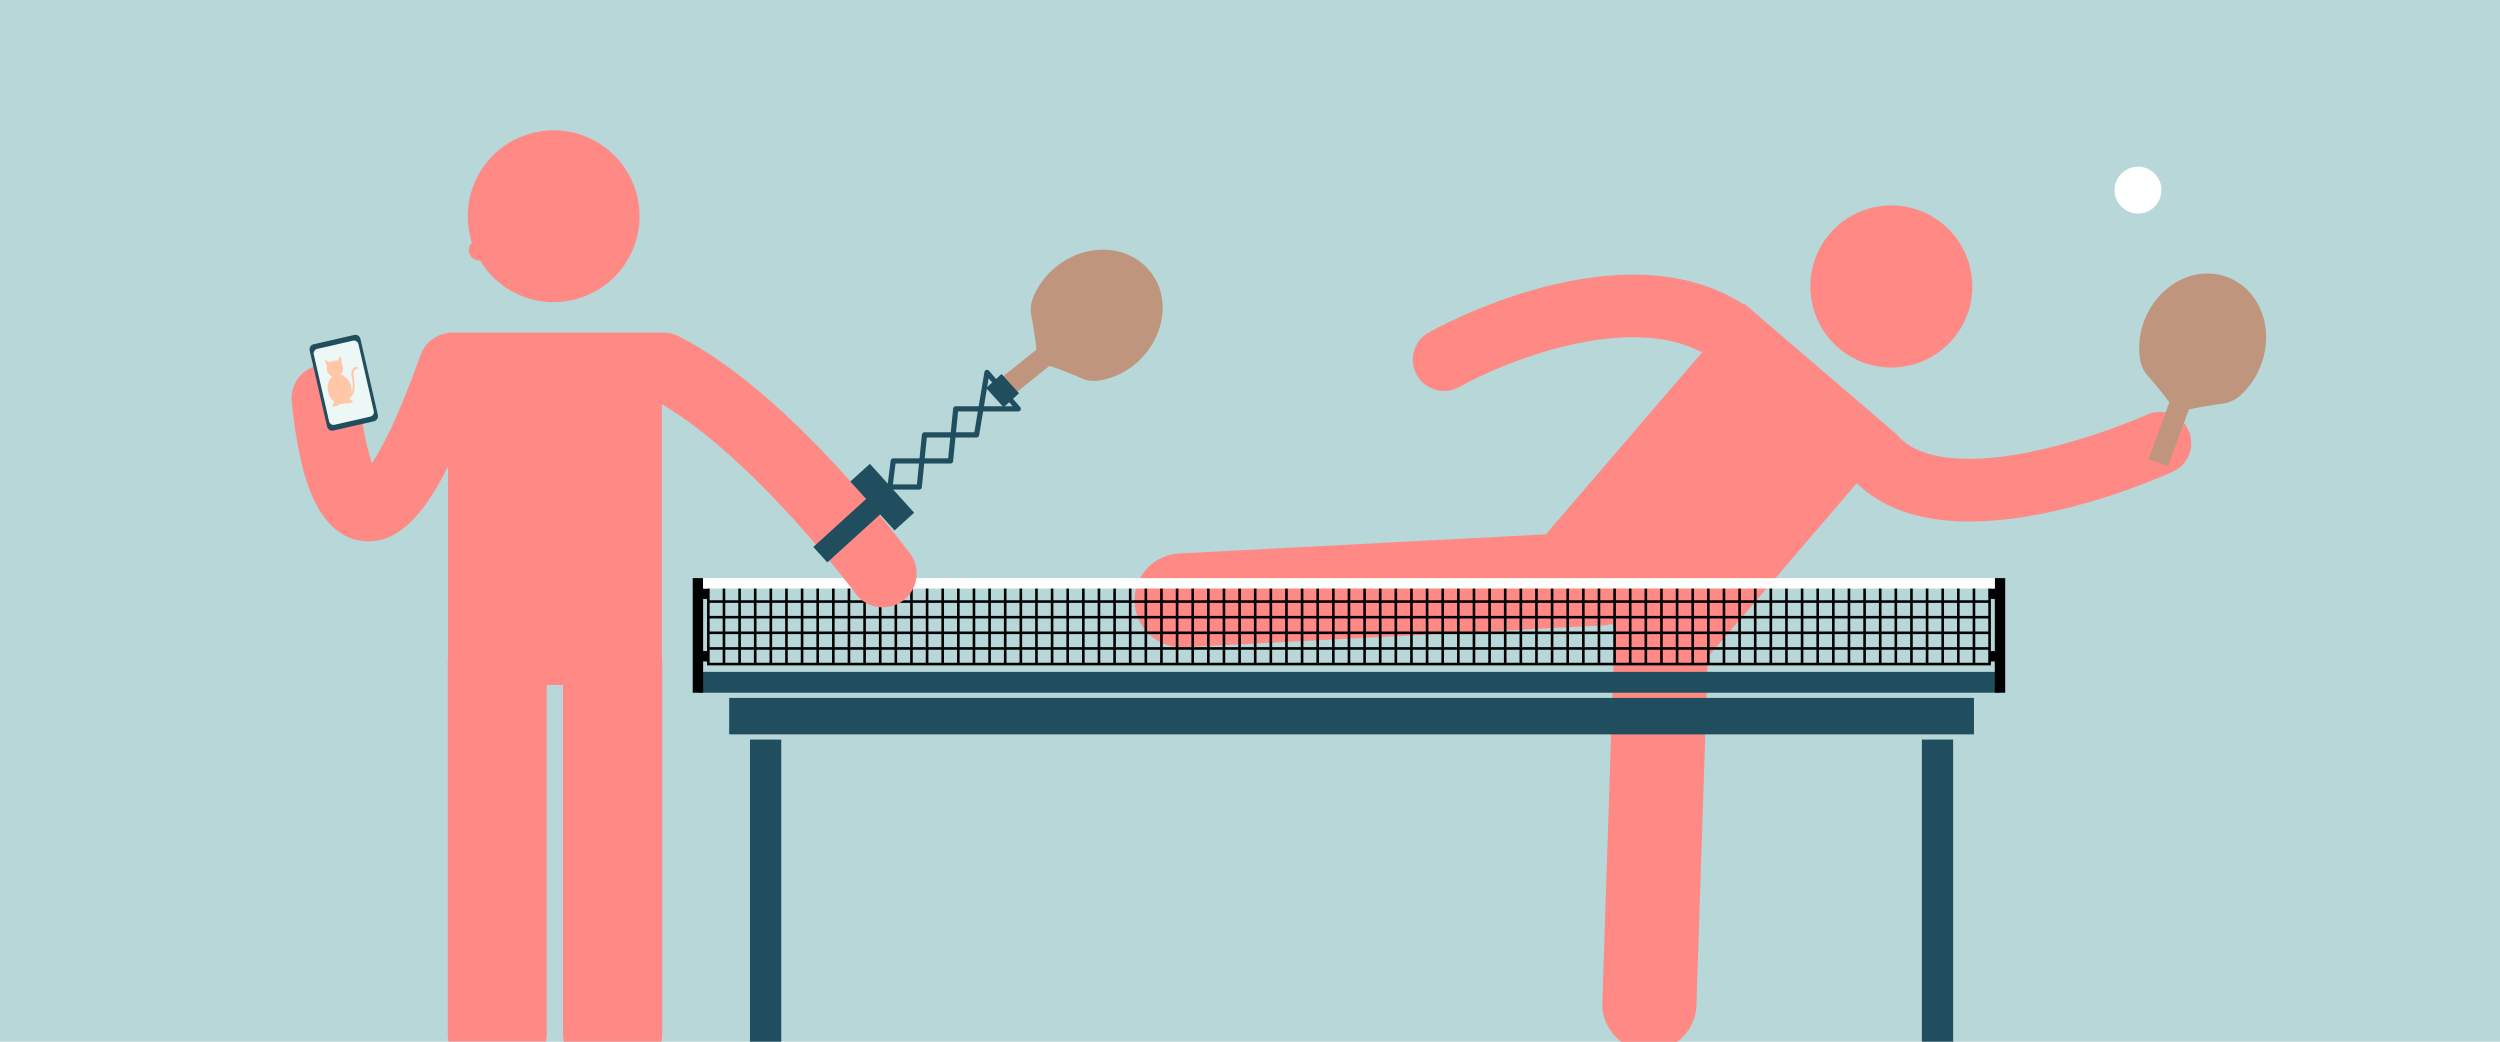
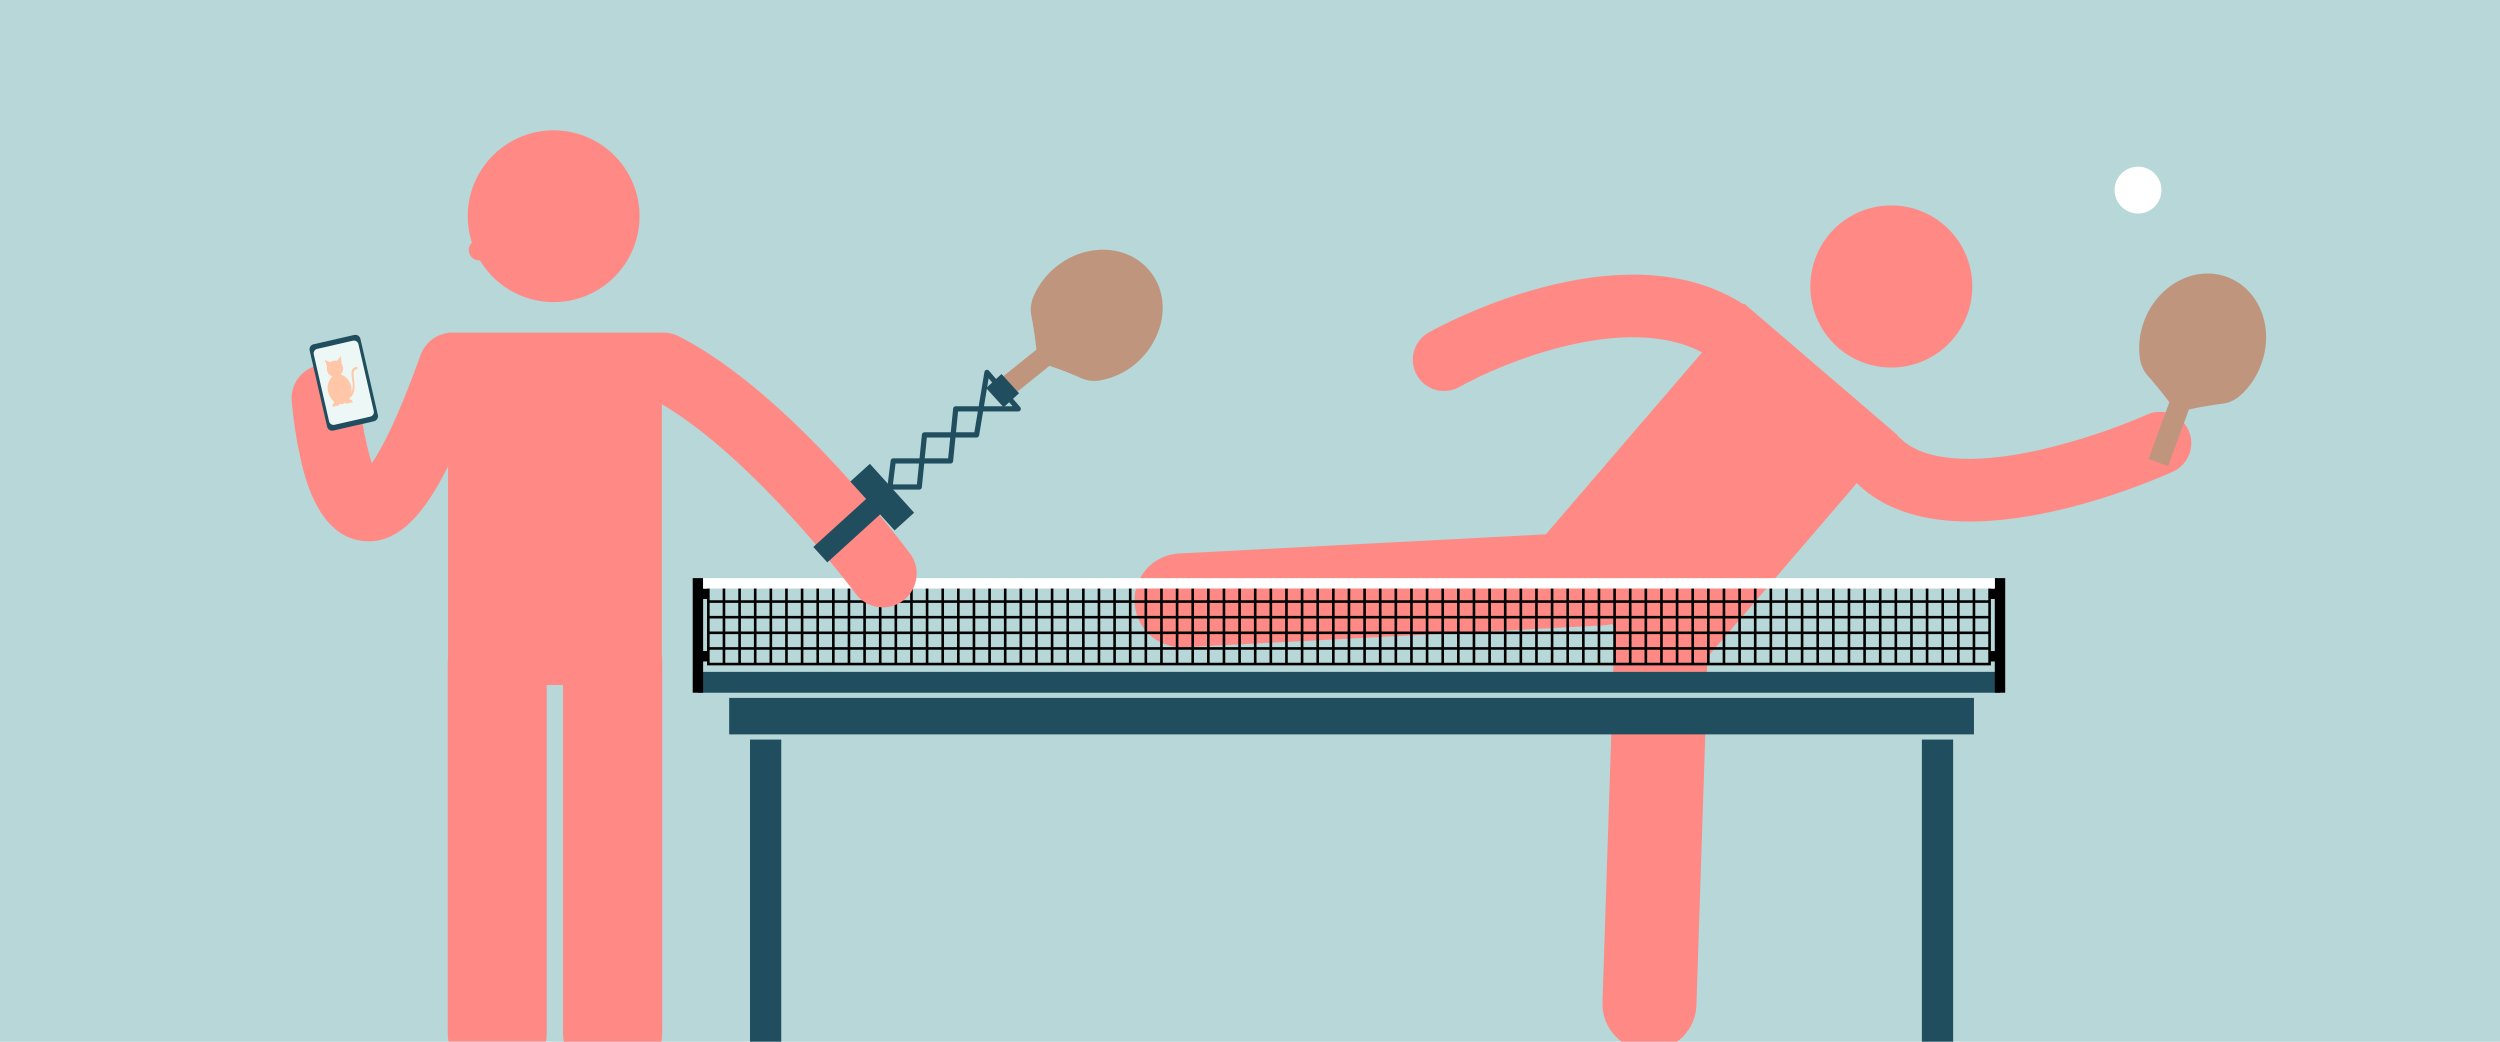
<svg xmlns="http://www.w3.org/2000/svg" viewBox="0 0 480 200">
  <defs>
    <style>.cls-1{fill:#b7d7d8;}.cls-2{fill:#ff8984;}.cls-3{fill:#204e5f;}.cls-4{fill:#fff;}.cls-5{fill:#bf957e;}.cls-6,.cls-8{fill:none;stroke:#204e5f;}.cls-6{stroke-miterlimit:10;stroke-width:4px;}.cls-7{fill:#edf7f5;}.cls-8{stroke-linejoin:round;}.cls-9{fill:#ffc6a8;}</style>
  </defs>
  <g id="Background">
    <rect class="cls-1" width="480" height="200" />
  </g>
  <g id="Layer_1" data-name="Layer 1">
    <path class="cls-2" d="M353,66.82a15.56,15.56,0,1,0-1.64-22A15.62,15.62,0,0,0,353,66.82Z" />
-     <path class="cls-2" d="M420.19,82.61a6,6,0,0,0-7.94-3,122.21,122.21,0,0,1-20.78,6.82c-13,2.9-22.46,2-26.73-2.4a3.91,3.91,0,0,0-.44-.37l.07-.08L334.85,58.27l-.12.14c-23.52-15.09-58.92,4.58-60.42,5.43a6,6,0,0,0,5.9,10.45c8.19-4.63,31.9-14.42,46.59-6.63l-30,34.93-70.2,3.67a9,9,0,0,0,.46,18h.48l80.19-4.18a9,9,0,0,0,1.74-.26l.72.62a9.64,9.64,0,0,0-.24,1.8l-2.3,70.23a8.94,8.94,0,0,0,3.69,7.56H322a9,9,0,0,0,3.71-7l2.19-66.88L356.5,92.76c5.54,5.46,13.4,7.37,21.65,7.37,17.18,0,36.05-8.22,39.05-9.58A6,6,0,0,0,420.19,82.61Z" />
+     <path class="cls-2" d="M309.56,135l-1.88,57.44a8.94,8.94,0,0,0,3.69,7.56H322a9,9,0,0,0,3.71-7l1.9-58Z" />
+     <path class="cls-2" d="M420.19,82.61a6,6,0,0,0-7.94-3,122.21,122.21,0,0,1-20.78,6.82c-13,2.9-22.46,2-26.73-2.4a3.91,3.91,0,0,0-.44-.37l.07-.08L334.85,58.27l-.12.14c-23.52-15.09-58.92,4.58-60.42,5.43a6,6,0,0,0,5.9,10.45c8.19-4.63,31.9-14.42,46.59-6.63l-30,34.93-70.2,3.67a9,9,0,0,0,.46,18h.48l80.19-4.18a9,9,0,0,0,1.74-.26l.72.62a9.64,9.64,0,0,0-.24,1.8l-.32,9.79h18l.19-5.85L356.5,92.76c5.54,5.46,13.4,7.37,21.65,7.37,17.18,0,36.05-8.22,39.05-9.58A6,6,0,0,0,420.19,82.61Z" />
    <g id="TableTennis">
      <g id="Table">
        <rect class="cls-3" x="144" y="142" width="6" height="58" />
        <rect class="cls-3" x="369" y="142" width="6" height="58" />
        <rect class="cls-3" x="140" y="134" width="239" height="7" />
        <rect class="cls-3" x="134" y="129" width="250" height="4" />
      </g>
      <g id="Net">
-         <path d="M382.25,127.75H135.75v-15.5h246.5Zm-246-.5h245.5v-14.5H136.25Z" />
-         <rect x="136" y="115.25" width="246" height="0.5" />
-         <rect x="136" y="118.25" width="246" height="0.5" />
-         <rect x="136" y="121.25" width="246" height="0.5" />
-         <rect x="136" y="124.25" width="246" height="0.5" />
-         <rect x="138.75" y="112.5" width="0.5" height="15" />
-         <rect x="141.75" y="112.5" width="0.5" height="15" />
-         <rect x="144.75" y="112.5" width="0.5" height="15" />
-         <rect x="147.75" y="112.5" width="0.5" height="15" />
-         <rect x="150.75" y="112.5" width="0.5" height="15" />
-         <rect x="153.75" y="112.5" width="0.5" height="15" />
-         <rect x="156.75" y="112.5" width="0.5" height="15" />
-         <rect x="159.75" y="112.5" width="0.5" height="15" />
-         <rect x="162.75" y="112.5" width="0.5" height="15" />
-         <rect x="165.75" y="112.5" width="0.5" height="15" />
-         <rect x="168.75" y="112.5" width="0.5" height="15" />
-         <rect x="171.75" y="112.5" width="0.5" height="15" />
-         <rect x="174.75" y="112.5" width="0.5" height="15" />
-         <rect x="177.75" y="112.5" width="0.5" height="15" />
-         <rect x="180.75" y="112.5" width="0.5" height="15" />
-         <rect x="183.75" y="112.5" width="0.5" height="15" />
-         <rect x="186.75" y="112.5" width="0.5" height="15" />
-         <rect x="189.75" y="112.5" width="0.5" height="15" />
-         <rect x="192.75" y="112.5" width="0.5" height="15" />
-         <rect x="195.75" y="112.5" width="0.5" height="15" />
-         <rect x="198.75" y="112.5" width="0.5" height="15" />
-         <rect x="201.75" y="112.5" width="0.5" height="15" />
-         <rect x="204.75" y="112.5" width="0.5" height="15" />
-         <rect x="207.75" y="112.5" width="0.5" height="15" />
-         <rect x="210.75" y="112.5" width="0.5" height="15" />
-         <rect x="213.75" y="112.5" width="0.5" height="15" />
-         <rect x="216.75" y="112.5" width="0.5" height="15" />
-         <rect x="219.75" y="112.5" width="0.5" height="15" />
-         <rect x="222.75" y="112.5" width="0.5" height="15" />
-         <rect x="225.75" y="112.5" width="0.5" height="15" />
-         <rect x="228.75" y="112.5" width="0.5" height="15" />
-         <rect x="231.75" y="112.5" width="0.5" height="15" />
-         <rect x="234.75" y="112.5" width="0.5" height="15" />
-         <rect x="237.75" y="112.5" width="0.5" height="15" />
-         <rect x="240.75" y="112.5" width="0.5" height="15" />
-         <rect x="243.75" y="112.5" width="0.5" height="15" />
-         <rect x="246.75" y="112.5" width="0.5" height="15" />
-         <rect x="249.75" y="112.5" width="0.5" height="15" />
-         <rect x="252.75" y="112.5" width="0.5" height="15" />
-         <rect x="255.75" y="112.5" width="0.5" height="15" />
-         <rect x="258.75" y="112.5" width="0.5" height="15" />
-         <rect x="261.75" y="112.5" width="0.5" height="15" />
-         <rect x="264.75" y="112.5" width="0.5" height="15" />
-         <rect x="267.75" y="112.5" width="0.5" height="15" />
-         <rect x="270.75" y="112.5" width="0.5" height="15" />
-         <rect x="273.75" y="112.5" width="0.5" height="15" />
-         <rect x="276.75" y="112.5" width="0.5" height="15" />
-         <rect x="279.75" y="112.5" width="0.5" height="15" />
-         <rect x="282.75" y="112.5" width="0.5" height="15" />
-         <rect x="285.75" y="112.5" width="0.5" height="15" />
-         <rect x="288.75" y="112.5" width="0.5" height="15" />
-         <rect x="291.75" y="112.5" width="0.5" height="15" />
-         <rect x="294.75" y="112.5" width="0.5" height="15" />
-         <rect x="297.75" y="112.5" width="0.5" height="15" />
-         <rect x="300.75" y="112.5" width="0.5" height="15" />
-         <rect x="303.75" y="112.5" width="0.5" height="15" />
-         <rect x="306.75" y="112.5" width="0.5" height="15" />
-         <rect x="309.75" y="112.5" width="0.5" height="15" />
-         <rect x="312.75" y="112.5" width="0.5" height="15" />
-         <rect x="315.75" y="112.5" width="0.5" height="15" />
-         <rect x="318.75" y="112.5" width="0.5" height="15" />
-         <rect x="321.75" y="112.5" width="0.5" height="15" />
-         <rect x="324.75" y="112.5" width="0.5" height="15" />
-         <rect x="327.75" y="112.5" width="0.5" height="15" />
-         <rect x="330.75" y="112.5" width="0.5" height="15" />
-         <rect x="333.75" y="112.5" width="0.5" height="15" />
-         <rect x="336.75" y="112.5" width="0.5" height="15" />
-         <rect x="339.75" y="112.5" width="0.5" height="15" />
-         <rect x="342.75" y="112.5" width="0.5" height="15" />
-         <rect x="345.75" y="112.5" width="0.5" height="15" />
-         <rect x="348.75" y="112.5" width="0.5" height="15" />
-         <rect x="351.75" y="112.5" width="0.5" height="15" />
-         <rect x="354.75" y="112.5" width="0.5" height="15" />
-         <rect x="357.75" y="112.5" width="0.5" height="15" />
-         <rect x="360.75" y="112.5" width="0.5" height="15" />
-         <rect x="363.75" y="112.5" width="0.5" height="15" />
-         <rect x="366.75" y="112.5" width="0.5" height="15" />
-         <rect x="369.75" y="112.5" width="0.5" height="15" />
-         <rect x="372.75" y="112.5" width="0.5" height="15" />
-         <rect x="375.75" y="112.5" width="0.5" height="15" />
-         <rect x="378.75" y="112.5" width="0.5" height="15" />
+         <path d="M135.75,112.25v15.5h246.5v-15.5Zm246,3h-2.5v-2.5h2.5Zm-239.5,3.5h2.5v2.5h-2.5Zm-.5,2.5h-2.5v-2.5h2.5Zm231-3h-2.5v-2.5h2.5Zm.5-2.5h2.5v2.5h-2.5Zm-225,3h2.5v2.5h-2.5Zm-.5,2.5h-2.5v-2.5h2.5Zm3.5-2.5h2.5v2.5h-2.5Zm3,0h2.5v2.5h-2.5Zm3,0h2.5v2.5h-2.5Zm3,0h2.5v2.5h-2.5Zm3,0h2.5v2.5h-2.5Zm3,0h2.5v2.5h-2.5Zm3,0h2.5v2.5h-2.5Zm3,0h2.5v2.5h-2.5Zm3,0h2.5v2.5h-2.5Zm3,0h2.5v2.5h-2.5Zm3,0h2.5v2.5h-2.5Zm3,0h2.5v2.5h-2.5Zm3,0h2.5v2.5h-2.5Zm3,0h2.5v2.5h-2.5Zm3,0h2.5v2.5h-2.5Zm3,0h2.5v2.5h-2.5Zm3,0h2.5v2.5h-2.5Zm3,0h2.5v2.5h-2.5Zm3,0h2.5v2.5h-2.5Zm3,0h2.5v2.5h-2.5Zm3,0h2.5v2.5h-2.5Zm3,0h2.5v2.5h-2.5Zm3,0h2.5v2.5h-2.5Zm3,0h2.5v2.5h-2.5Zm3,0h2.5v2.5h-2.5Zm3,0h2.5v2.5h-2.5Zm3,0h2.5v2.5h-2.5Zm3,0h2.5v2.5h-2.5Zm3,0h2.5v2.5h-2.5Zm3,0h2.5v2.5h-2.5Zm3,0h2.5v2.5h-2.5Zm3,0h2.5v2.5h-2.5Zm3,0h2.5v2.5h-2.5Zm3,0h2.5v2.5h-2.5Zm3,0h2.5v2.5h-2.5Zm3,0h2.5v2.5h-2.5Zm3,0h2.5v2.5h-2.5Zm3,0h2.5v2.5h-2.5Zm3,0h2.5v2.5h-2.5Zm3,0h2.5v2.5h-2.5Zm3,0h2.5v2.5h-2.5Zm3,0h2.5v2.5h-2.5Zm3,0h2.5v2.5h-2.5Zm3,0h2.5v2.5h-2.5Zm3,0h2.5v2.5h-2.5Zm3,0h2.5v2.5h-2.5Zm3,0h2.5v2.5h-2.5Zm3,0h2.5v2.5h-2.5Zm3,0h2.5v2.5h-2.5Zm3,0h2.5v2.5h-2.5Zm3,0h2.5v2.5h-2.5Zm3,0h2.5v2.5h-2.5Zm3,0h2.5v2.5h-2.5Zm3,0h2.5v2.5h-2.5Zm3,0h2.5v2.5h-2.5Zm3,0h2.5v2.5h-2.5Zm3,0h2.5v2.5h-2.5Zm3,0h2.5v2.5h-2.5Zm3,0h2.5v2.5h-2.5Zm3,0h2.5v2.5h-2.5Zm3,0h2.5v2.5h-2.5Zm3,0h2.5v2.5h-2.5Zm3,0h2.5v2.5h-2.5Zm3,0h2.5v2.5h-2.5Zm3,0h2.5v2.5h-2.5Zm3,0h2.5v2.5h-2.5Zm3,0h2.5v2.5h-2.5Zm3,0h2.5v2.5h-2.5Zm3,0h2.5v2.5h-2.5Zm3,0h2.5v2.5h-2.5Zm3,0h2.5v2.5h-2.5Zm3,0h2.5v2.5h-2.5Zm3,0h2.5v2.5h-2.5Zm3,0h2.5v2.5h-2.5Zm-.5-.5h-2.5v-2.5h2.5Zm-3,0h-2.5v-2.5h2.5Zm-3,0h-2.5v-2.5h2.5Zm-3,0h-2.5v-2.5h2.5Zm-3,0h-2.5v-2.5h2.5Zm-3,0h-2.5v-2.5h2.5Zm-3,0h-2.5v-2.5h2.5Zm-3,0h-2.5v-2.5h2.5Zm-3,0h-2.5v-2.5h2.5Zm-3,0h-2.5v-2.5h2.5Zm-3,0h-2.5v-2.5h2.5Zm-3,0h-2.5v-2.5h2.5Zm-3,0h-2.5v-2.5h2.5Zm-3,0h-2.5v-2.5h2.5Zm-3,0h-2.5v-2.5h2.5Zm-3,0h-2.5v-2.5h2.5Zm-3,0h-2.5v-2.5h2.5Zm-3,0h-2.5v-2.5h2.5Zm-3,0h-2.5v-2.5h2.5Zm-3,0h-2.5v-2.5h2.5Zm-3,0h-2.5v-2.5h2.5Zm-3,0h-2.5v-2.5h2.5Zm-3,0h-2.5v-2.5h2.5Zm-3,0h-2.5v-2.5h2.5Zm-3,0h-2.5v-2.5h2.5Zm-3,0h-2.5v-2.5h2.5Zm-3,0h-2.5v-2.5h2.5Zm-3,0h-2.5v-2.5h2.5Zm-3,0h-2.5v-2.5h2.5Zm-3,0h-2.5v-2.5h2.5Zm-3,0h-2.5v-2.5h2.5Zm-3,0h-2.5v-2.5h2.5Zm-3,0h-2.5v-2.5h2.5Zm-3,0h-2.5v-2.5h2.5Zm-3,0h-2.5v-2.5h2.5Zm-3,0h-2.5v-2.5h2.5Zm-3,0h-2.5v-2.5h2.5Zm-3,0h-2.5v-2.5h2.5Zm-3,0h-2.5v-2.5h2.5Zm-3,0h-2.5v-2.5h2.5Zm-3,0h-2.5v-2.5h2.5Zm-3,0h-2.5v-2.5h2.5Zm-3,0h-2.5v-2.5h2.5Zm-3,0h-2.5v-2.5h2.5Zm-3,0h-2.5v-2.5h2.5Zm-3,0h-2.5v-2.5h2.5Zm-3,0h-2.5v-2.5h2.5Zm-3,0h-2.5v-2.5h2.5Zm-3,0h-2.5v-2.5h2.5Zm-3,0h-2.5v-2.5h2.5Zm-3,0h-2.5v-2.5h2.5Zm-3,0h-2.5v-2.5h2.5Zm-3,0h-2.5v-2.5h2.5Zm-3,0h-2.5v-2.5h2.5Zm-3,0h-2.5v-2.5h2.5Zm-3,0h-2.5v-2.5h2.5Zm-3,0h-2.5v-2.5h2.5Zm-3,0h-2.5v-2.5h2.5Zm-3,0h-2.5v-2.5h2.5Zm-3,0h-2.5v-2.5h2.5Zm-3,0h-2.5v-2.5h2.5Zm-3,0h-2.5v-2.5h2.5Zm-3,0h-2.5v-2.5h2.5Zm-3,0h-2.5v-2.5h2.5Zm-3,0h-2.5v-2.5h2.5Zm-3,0h-2.5v-2.5h2.5Zm-3,0h-2.5v-2.5h2.5Zm-3,0h-2.5v-2.5h2.5Zm-3,0h-2.5v-2.5h2.5Zm-3,0h-2.5v-2.5h2.5Zm-3,0h-2.5v-2.5h2.5Zm-3,0h-2.5v-2.5h2.5Zm-3,0h-2.5v-2.5h2.5Zm-3,0h-2.5v-2.5h2.5Zm-3,0h-2.5v-2.5h2.5Zm-3,0h-2.5v-2.5h2.5Zm0,3.5v2.5h-2.5v-2.5Zm.5,0h2.5v2.5h-2.5Zm3,0h2.5v2.5h-2.5Zm3,0h2.5v2.5h-2.5Zm3,0h2.5v2.5h-2.5Zm3,0h2.5v2.5h-2.5Zm3,0h2.5v2.5h-2.5Zm3,0h2.5v2.5h-2.5Zm3,0h2.5v2.5h-2.5Zm3,0h2.5v2.5h-2.5Zm3,0h2.5v2.5h-2.5Zm3,0h2.5v2.5h-2.5Zm3,0h2.5v2.5h-2.5Zm3,0h2.5v2.5h-2.5Zm3,0h2.5v2.5h-2.5Zm3,0h2.5v2.5h-2.5Zm3,0h2.5v2.5h-2.5Zm3,0h2.5v2.5h-2.5Zm3,0h2.5v2.5h-2.5Zm3,0h2.5v2.5h-2.5Zm3,0h2.5v2.5h-2.5Zm3,0h2.5v2.5h-2.5Zm3,0h2.5v2.5h-2.5Zm3,0h2.5v2.5h-2.5Zm3,0h2.5v2.5h-2.5Zm3,0h2.5v2.5h-2.5Zm3,0h2.5v2.5h-2.5Zm3,0h2.5v2.5h-2.5Zm3,0h2.5v2.5h-2.5Zm3,0h2.5v2.5h-2.5Zm3,0h2.5v2.5h-2.5Zm3,0h2.5v2.5h-2.5Zm3,0h2.5v2.5h-2.5Zm3,0h2.5v2.5h-2.5Zm3,0h2.5v2.5h-2.5Zm3,0h2.5v2.5h-2.5Zm3,0h2.5v2.5h-2.5Zm3,0h2.5v2.5h-2.5Zm3,0h2.5v2.5h-2.5Zm3,0h2.5v2.5h-2.5Zm3,0h2.5v2.5h-2.5Zm3,0h2.5v2.5h-2.5Zm3,0h2.5v2.5h-2.5Zm3,0h2.5v2.5h-2.5Zm3,0h2.5v2.5h-2.5Zm3,0h2.5v2.5h-2.5Zm3,0h2.5v2.5h-2.5Zm3,0h2.5v2.5h-2.5Zm3,0h2.5v2.5h-2.5Zm3,0h2.5v2.5h-2.5Zm3,0h2.5v2.5h-2.5Zm3,0h2.5v2.5h-2.5Zm3,0h2.5v2.5h-2.5Zm3,0h2.5v2.5h-2.5Zm3,0h2.5v2.5h-2.5Zm3,0h2.5v2.5h-2.5Zm3,0h2.5v2.5h-2.5Zm3,0h2.5v2.5h-2.5Zm3,0h2.5v2.5h-2.5Zm3,0h2.5v2.5h-2.5Zm3,0h2.5v2.5h-2.5Zm3,0h2.5v2.5h-2.5Zm3,0h2.5v2.5h-2.5Zm3,0h2.5v2.5h-2.5Zm3,0h2.5v2.5h-2.5Zm3,0h2.5v2.5h-2.5Zm3,0h2.5v2.5h-2.5Zm3,0h2.5v2.5h-2.5Zm3,0h2.5v2.5h-2.5Zm3,0h2.5v2.5h-2.5Zm3,0h2.5v2.5h-2.5Zm3,0h2.5v2.5h-2.5Zm3,0h2.5v2.5h-2.5Zm3,0h2.5v2.5h-2.5Zm3,0h2.5v2.5h-2.5Zm3,0h2.5v2.5h-2.5Zm3,0h2.5v2.5h-2.5Zm3,0h2.5v2.5h-2.5Zm0-.5v-2.5h2.5v2.5Zm3-2.5h2.5v2.5h-2.5Zm0-.5v-2.5h2.5v2.5Zm0-3v-2.5h2.5v2.5Zm-.5,0h-2.5v-2.5h2.5Zm-3,0h-2.5v-2.5h2.5Zm-3,0h-2.5v-2.5h2.5Zm-3,0h-2.5v-2.5h2.5Zm-3,0h-2.5v-2.5h2.5Zm-3,0h-2.5v-2.5h2.5Zm-3,0h-2.5v-2.5h2.5Zm-3,0h-2.5v-2.5h2.5Zm-3,0h-2.5v-2.5h2.5Zm-3,0h-2.5v-2.5h2.5Zm-3,0h-2.5v-2.5h2.5Zm-3,0h-2.5v-2.5h2.5Zm-3,0h-2.5v-2.5h2.5Zm-3,0h-2.5v-2.5h2.5Zm-3,0h-2.5v-2.5h2.5Zm-3,0h-2.5v-2.5h2.5Zm-3,0h-2.5v-2.5h2.5Zm-3,0h-2.5v-2.5h2.5Zm-3,0h-2.5v-2.5h2.5Zm-3,0h-2.5v-2.5h2.5Zm-3,0h-2.5v-2.5h2.5Zm-3,0h-2.5v-2.5h2.5Zm-3,0h-2.5v-2.5h2.5Zm-3,0h-2.5v-2.5h2.5Zm-3,0h-2.5v-2.5h2.5Zm-3,0h-2.5v-2.5h2.5Zm-3,0h-2.5v-2.5h2.5Zm-3,0h-2.5v-2.5h2.5Zm-3,0h-2.5v-2.5h2.5Zm-3,0h-2.5v-2.5h2.5Zm-3,0h-2.5v-2.5h2.5Zm-3,0h-2.5v-2.5h2.5Zm-3,0h-2.5v-2.5h2.5Zm-3,0h-2.5v-2.5h2.5Zm-3,0h-2.5v-2.5h2.5Zm-3,0h-2.5v-2.5h2.5Zm-3,0h-2.5v-2.5h2.5Zm-3,0h-2.5v-2.5h2.5Zm-3,0h-2.5v-2.5h2.5Zm-3,0h-2.5v-2.5h2.5Zm-3,0h-2.5v-2.5h2.5Zm-3,0h-2.5v-2.5h2.5Zm-3,0h-2.5v-2.5h2.5Zm-3,0h-2.5v-2.5h2.5Zm-3,0h-2.5v-2.5h2.5Zm-3,0h-2.5v-2.5h2.5Zm-3,0h-2.5v-2.5h2.5Zm-3,0h-2.5v-2.5h2.5Zm-3,0h-2.5v-2.5h2.5Zm-3,0h-2.5v-2.5h2.5Zm-3,0h-2.5v-2.5h2.5Zm-3,0h-2.5v-2.5h2.5Zm-3,0h-2.5v-2.5h2.5Zm-3,0h-2.5v-2.5h2.5Zm-3,0h-2.5v-2.5h2.5Zm-3,0h-2.5v-2.5h2.5Zm-3,0h-2.5v-2.5h2.5Zm-3,0h-2.5v-2.5h2.5Zm-3,0h-2.5v-2.5h2.5Zm-3,0h-2.5v-2.5h2.5Zm-3,0h-2.5v-2.5h2.5Zm-3,0h-2.5v-2.5h2.5Zm-3,0h-2.5v-2.5h2.5Zm-3,0h-2.5v-2.5h2.5Zm-3,0h-2.5v-2.5h2.5Zm-3,0h-2.5v-2.5h2.5Zm-3,0h-2.5v-2.5h2.5Zm-3,0h-2.5v-2.5h2.5Zm-3,0h-2.5v-2.5h2.5Zm-3,0h-2.5v-2.5h2.5Zm-3,0h-2.5v-2.5h2.5Zm-3,0h-2.5v-2.5h2.5Zm-3,0h-2.5v-2.5h2.5Zm-3,0h-2.5v-2.5h2.5Zm-3,0h-2.5v-2.5h2.5Zm-3,0h-2.5v-2.5h2.5Zm-3,0h-2.5v-2.5h2.5Zm-3,0h-2.5v-2.5h2.5Zm-3,0h-2.5v-2.5h2.5Zm0,.5v2.5h-2.5v-2.5Zm-3,2.5h-2.5v-2.5h2.5Zm0,.5v2.5h-2.5v-2.5Zm0,3v2.5h-2.5v-2.5Zm.5,0h2.5v2.5h-2.5Zm2.5,3v2.5h-2.5v-2.5Zm.5,0h2.5v2.5h-2.5Zm3,0h2.5v2.5h-2.5Zm3,0h2.5v2.5h-2.5Zm3,0h2.5v2.5h-2.5Zm3,0h2.5v2.5h-2.5Zm3,0h2.5v2.5h-2.5Zm3,0h2.5v2.5h-2.5Zm3,0h2.5v2.5h-2.5Zm3,0h2.5v2.5h-2.5Zm3,0h2.5v2.5h-2.5Zm3,0h2.5v2.5h-2.5Zm3,0h2.5v2.5h-2.5Zm3,0h2.5v2.5h-2.5Zm3,0h2.5v2.5h-2.5Zm3,0h2.5v2.5h-2.5Zm3,0h2.5v2.5h-2.5Zm3,0h2.5v2.5h-2.5Zm3,0h2.5v2.5h-2.5Zm3,0h2.5v2.5h-2.5Zm3,0h2.5v2.5h-2.5Zm3,0h2.5v2.5h-2.5Zm3,0h2.5v2.5h-2.5Zm3,0h2.5v2.5h-2.5Zm3,0h2.5v2.5h-2.5Zm3,0h2.5v2.5h-2.5Zm3,0h2.5v2.5h-2.5Zm3,0h2.5v2.5h-2.5Zm3,0h2.5v2.5h-2.5Zm3,0h2.5v2.5h-2.5Zm3,0h2.5v2.5h-2.5Zm3,0h2.5v2.5h-2.5Zm3,0h2.5v2.5h-2.5Zm3,0h2.5v2.5h-2.5Zm3,0h2.5v2.5h-2.5Zm3,0h2.5v2.5h-2.5Zm3,0h2.5v2.5h-2.5Zm3,0h2.5v2.5h-2.5Zm3,0h2.5v2.5h-2.5Zm3,0h2.5v2.5h-2.5Zm3,0h2.5v2.5h-2.5Zm3,0h2.5v2.5h-2.5Zm3,0h2.5v2.5h-2.5Zm3,0h2.5v2.5h-2.5Zm3,0h2.5v2.5h-2.5Zm3,0h2.5v2.5h-2.5Zm3,0h2.5v2.5h-2.5Zm3,0h2.5v2.5h-2.5Zm3,0h2.5v2.5h-2.5Zm3,0h2.5v2.5h-2.5Zm3,0h2.5v2.5h-2.5Zm3,0h2.5v2.5h-2.5Zm3,0h2.5v2.5h-2.5Zm3,0h2.5v2.5h-2.5Zm3,0h2.5v2.5h-2.5Zm3,0h2.5v2.5h-2.5Zm3,0h2.5v2.5h-2.5Zm3,0h2.5v2.5h-2.5Zm3,0h2.5v2.5h-2.5Zm3,0h2.5v2.5h-2.5Zm3,0h2.5v2.5h-2.5Zm3,0h2.5v2.5h-2.5Zm3,0h2.5v2.5h-2.5Zm3,0h2.5v2.5h-2.5Zm3,0h2.5v2.5h-2.5Zm3,0h2.5v2.5h-2.5Zm3,0h2.5v2.5h-2.5Zm3,0h2.5v2.5h-2.5Zm3,0h2.5v2.5h-2.5Zm3,0h2.5v2.5h-2.5Zm3,0h2.5v2.5h-2.5Zm3,0h2.5v2.5h-2.5Zm3,0h2.5v2.5h-2.5Zm3,0h2.5v2.5h-2.5Zm3,0h2.5v2.5h-2.5Zm3,0h2.5v2.5h-2.5Zm3,0h2.5v2.5h-2.5Zm3,0h2.5v2.5h-2.5Zm3,0h2.5v2.5h-2.5Zm3,0h2.5v2.5h-2.5Zm0-.5v-2.5h2.5v2.5Zm3-2.5h2.5v2.5h-2.5Zm0-.5v-2.5h2.5v2.5Zm0-3v-2.5h2.5v2.5Zm-240.5-5.5v2.5h-2.5v-2.5Zm-2.5,12h2.5v2.5h-2.5Zm243,2.5v-2.5h2.5v2.5Z" />
        <rect x="133" y="111" width="2" height="22" />
        <rect x="383" y="111" width="2" height="22" />
        <rect x="382" y="113" width="2" height="2" transform="translate(269 497) rotate(-90)" />
        <rect x="382" y="125" width="2" height="2" transform="translate(257 509) rotate(-90)" />
        <rect x="134" y="125" width="2" height="2" transform="translate(9 261) rotate(-90)" />
        <rect x="134" y="113" width="2" height="2" transform="translate(21 249) rotate(-90)" />
        <rect class="cls-4" x="135" y="111" width="248" height="2" />
      </g>
    </g>
    <path class="cls-2" d="M175,106.66c-.93-1.26-23.08-31.12-44.7-42.1a6.44,6.44,0,0,0-3.27-.69v0H86v.06a6.52,6.52,0,0,0-5.26,4.26c-4.37,12.25-7.5,18.06-9.36,20.77A59.54,59.54,0,0,1,69,76a6.5,6.5,0,0,0-13,1,87.31,87.31,0,0,0,1.71,11.08c.83,3.63,3.36,14.65,11.72,15.76a10.43,10.43,0,0,0,1.35.09c6,0,10.76-5.39,15.25-14.4v36.51c0,.35-.06.7-.06,1.05v71.26a9.66,9.66,0,0,0,.15,1.62h18.7a8.72,8.72,0,0,0,.15-1.62V131.52h3.13v66.86a9.66,9.66,0,0,0,.14,1.62H127a9.66,9.66,0,0,0,.15-1.62V127.12a9.26,9.26,0,0,0-.07-1.05V77.6c18.14,10.7,37.3,36.5,37.5,36.77A6.5,6.5,0,0,0,175,106.66Z" />
    <path class="cls-2" d="M90,48a2,2,0,0,0,2,2l.16,0a16.49,16.49,0,1,0-1.55-3.41A2,2,0,0,0,90,48Z" />
    <path class="cls-5" d="M427.61,53.19c-6.21-2.31-13.35,1.49-15.95,8.48a14.66,14.66,0,0,0-.8,7.17,6.66,6.66,0,0,0,1,2.66A13.82,13.82,0,0,0,413,72.85c1,1.19,2.48,2.94,3.52,4.38l-4,10.89,3.75,1.39,4-10.89c1.74-.4,4-.78,5.53-1a12.76,12.76,0,0,0,1.76-.27,6.49,6.49,0,0,0,2.5-1.35,14.68,14.68,0,0,0,4.07-6C436.76,63,433.82,55.49,427.61,53.19Z" />
    <path class="cls-5" d="M220.8,52.09c-4.15-5.16-12.23-5.56-18-.89A14.72,14.72,0,0,0,198.4,57a6.48,6.48,0,0,0-.49,2.8,13.34,13.34,0,0,0,.3,1.76c.26,1.54.62,3.79.78,5.57l-9.05,7.27,2.51,3.12,9.05-7.28c1.69.54,3.82,1.37,5.27,2a12.37,12.37,0,0,0,1.65.67,6.32,6.32,0,0,0,2.84.12,14.71,14.71,0,0,0,6.55-3C223.62,65.23,225,57.25,220.8,52.09Z" />
    <line class="cls-6" x1="168.5" y1="96.5" x2="157.5" y2="106.5" />
    <rect class="cls-3" x="163.04" y="92.91" width="12.66" height="5.07" transform="translate(126.52 -94.18) rotate(47.86)" />
    <circle class="cls-4" cx="410.5" cy="36.5" r="4.5" />
    <rect class="cls-3" x="61" y="65" width="10" height="17" rx="1" transform="translate(-14.74 16.58) rotate(-12.9)" />
    <rect class="cls-7" x="61.6" y="66.02" width="8.8" height="14.95" rx="0.88" transform="translate(-14.74 16.58) rotate(-12.9)" />
    <rect class="cls-3" x="190" y="73" width="5" height="4" transform="translate(118.51 -117.89) rotate(47.73)" />
    <polyline class="cls-8" points="168.5 93.5 176.5 93.5 177.5 83.5 187.5 83.5 189.5 71.5 195.5 78.5 183.5 78.5 182.5 88.5 171.5 88.5 170.5 96.5" />
    <path class="cls-9" d="M68.44,70.44c-1.18.21-1,1.34-.85,2.43a4,4,0,0,1-.17,2.64,3.47,3.47,0,0,0,0-1.28,3,3,0,0,0-2-2.33,1.56,1.56,0,0,0,.42-1.45,1.5,1.5,0,0,0-.23-.55l-.17-1.54-.71.92a1.47,1.47,0,0,0-.75,0,1.54,1.54,0,0,0-.62.29l-1-.51.44,1.29a1.44,1.44,0,0,0,0,.8,1.55,1.55,0,0,0,1,1.14A3,3,0,0,0,63,75.2a3.29,3.29,0,0,0,1.1,1.88l.07.3a.59.59,0,0,0-.33.61s0,.08,0,.11l1.29-.28s0-.08,0-.12a.31.31,0,0,0-.06-.13,1.89,1.89,0,0,0,.71,0,1.82,1.82,0,0,0,.65-.29.71.71,0,0,0,0,.14l0,.11,1.29-.29a.45.45,0,0,0,0-.11.58.58,0,0,0-.55-.41l-.07-.29c1.27-.91,1-2.43.87-3.61s-.2-1.8.48-1.92a.23.23,0,1,0-.07-.45Z" />
  </g>
</svg>
